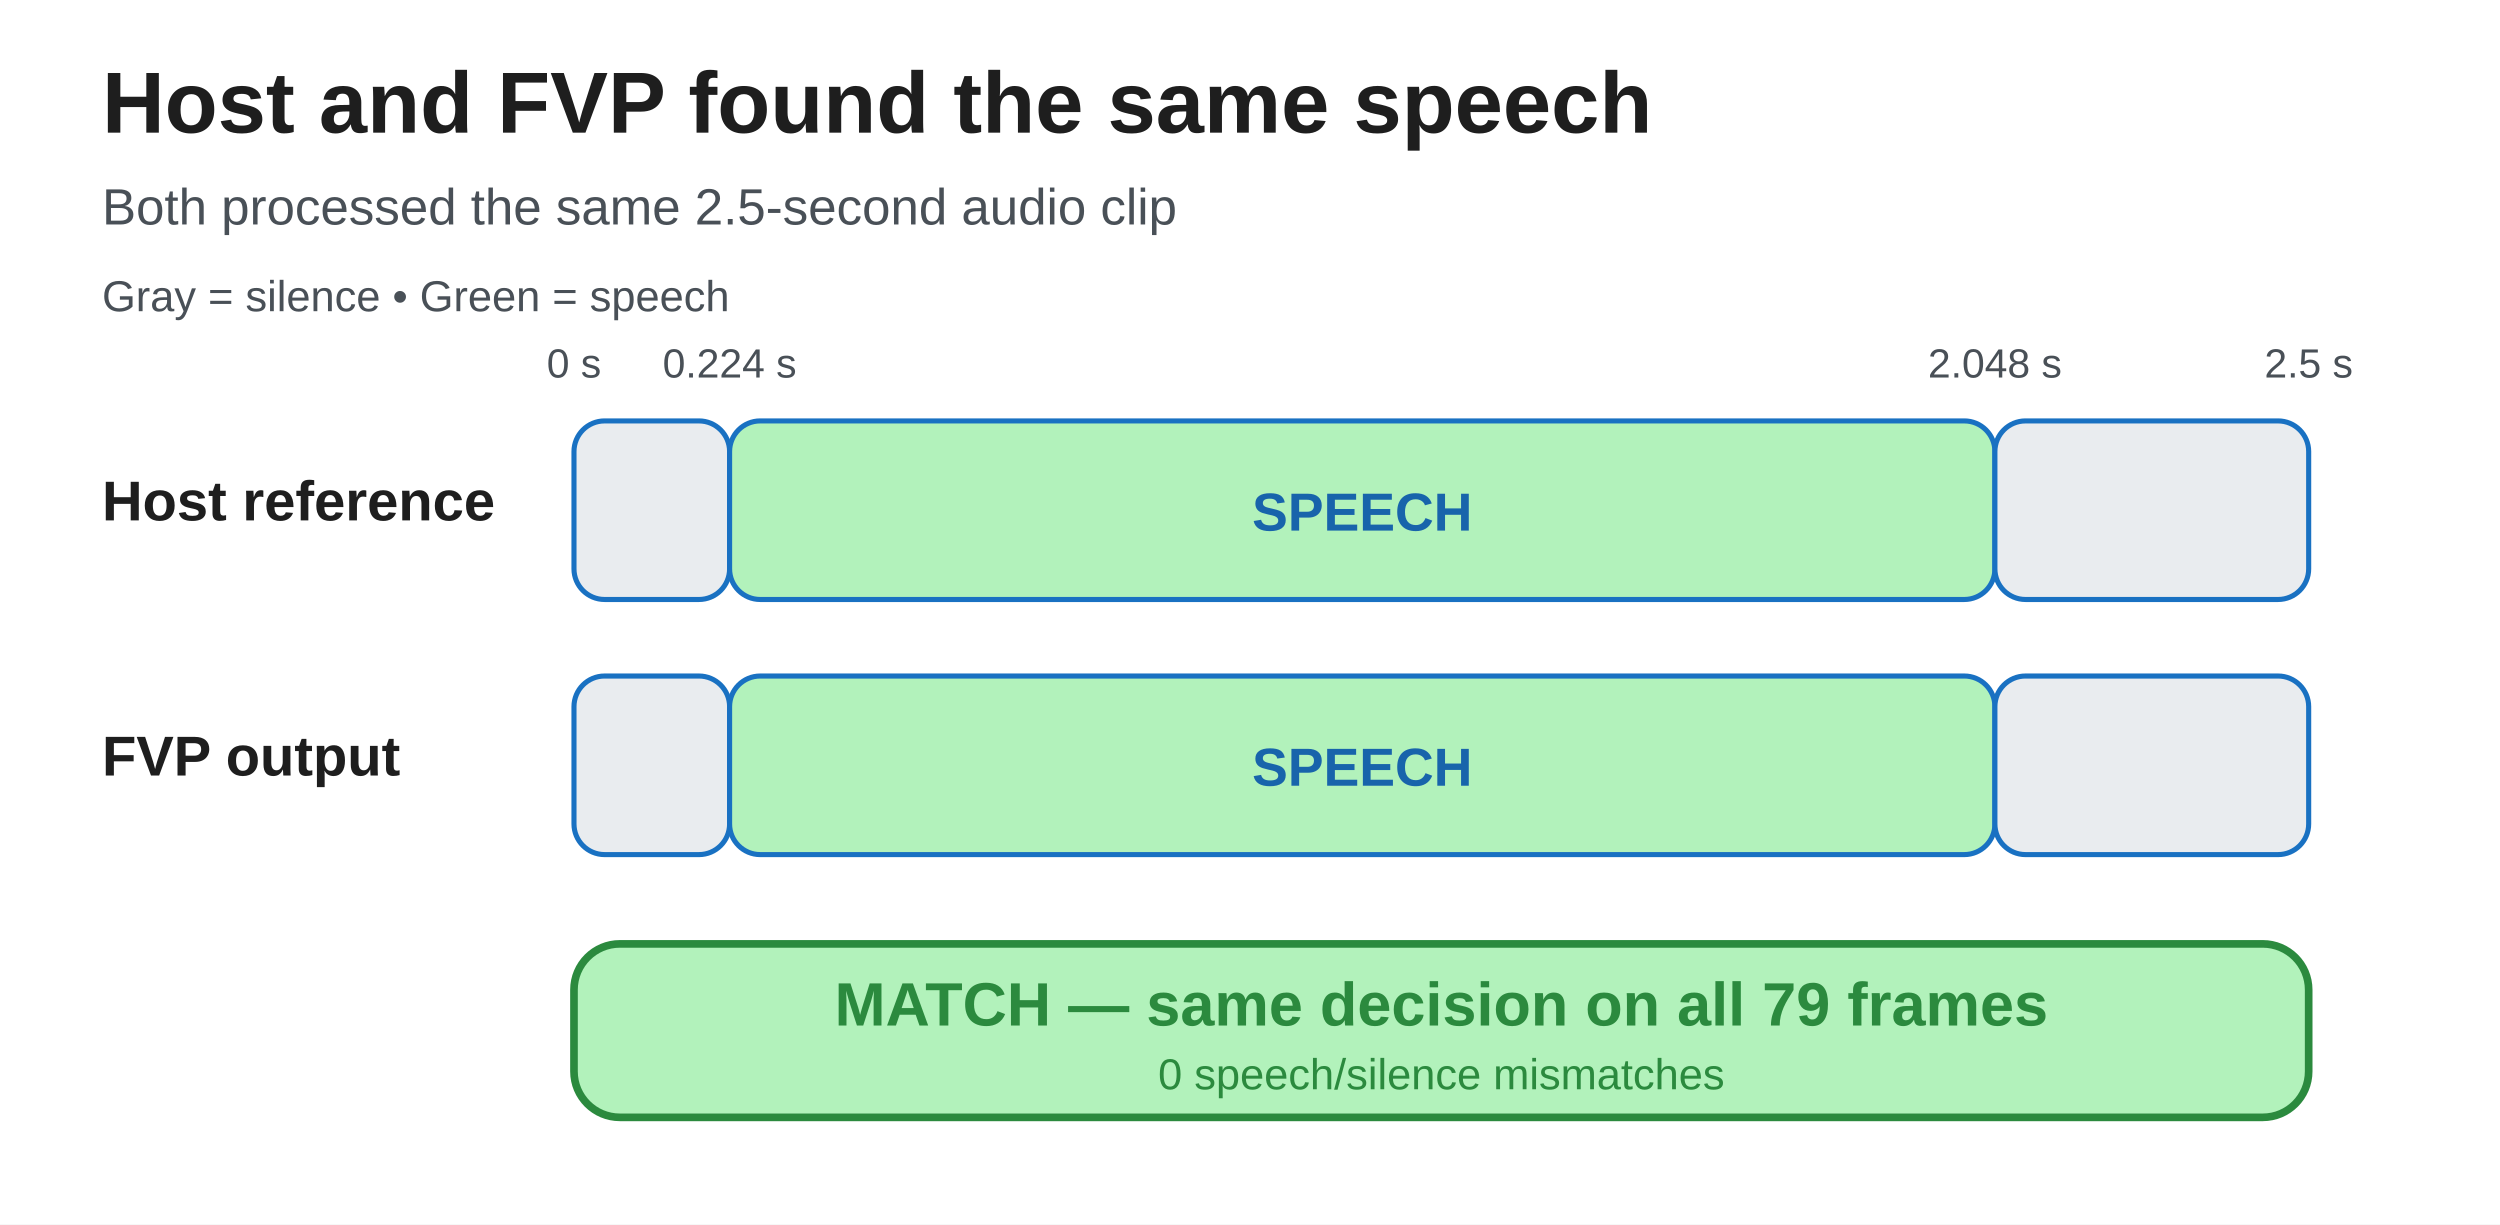
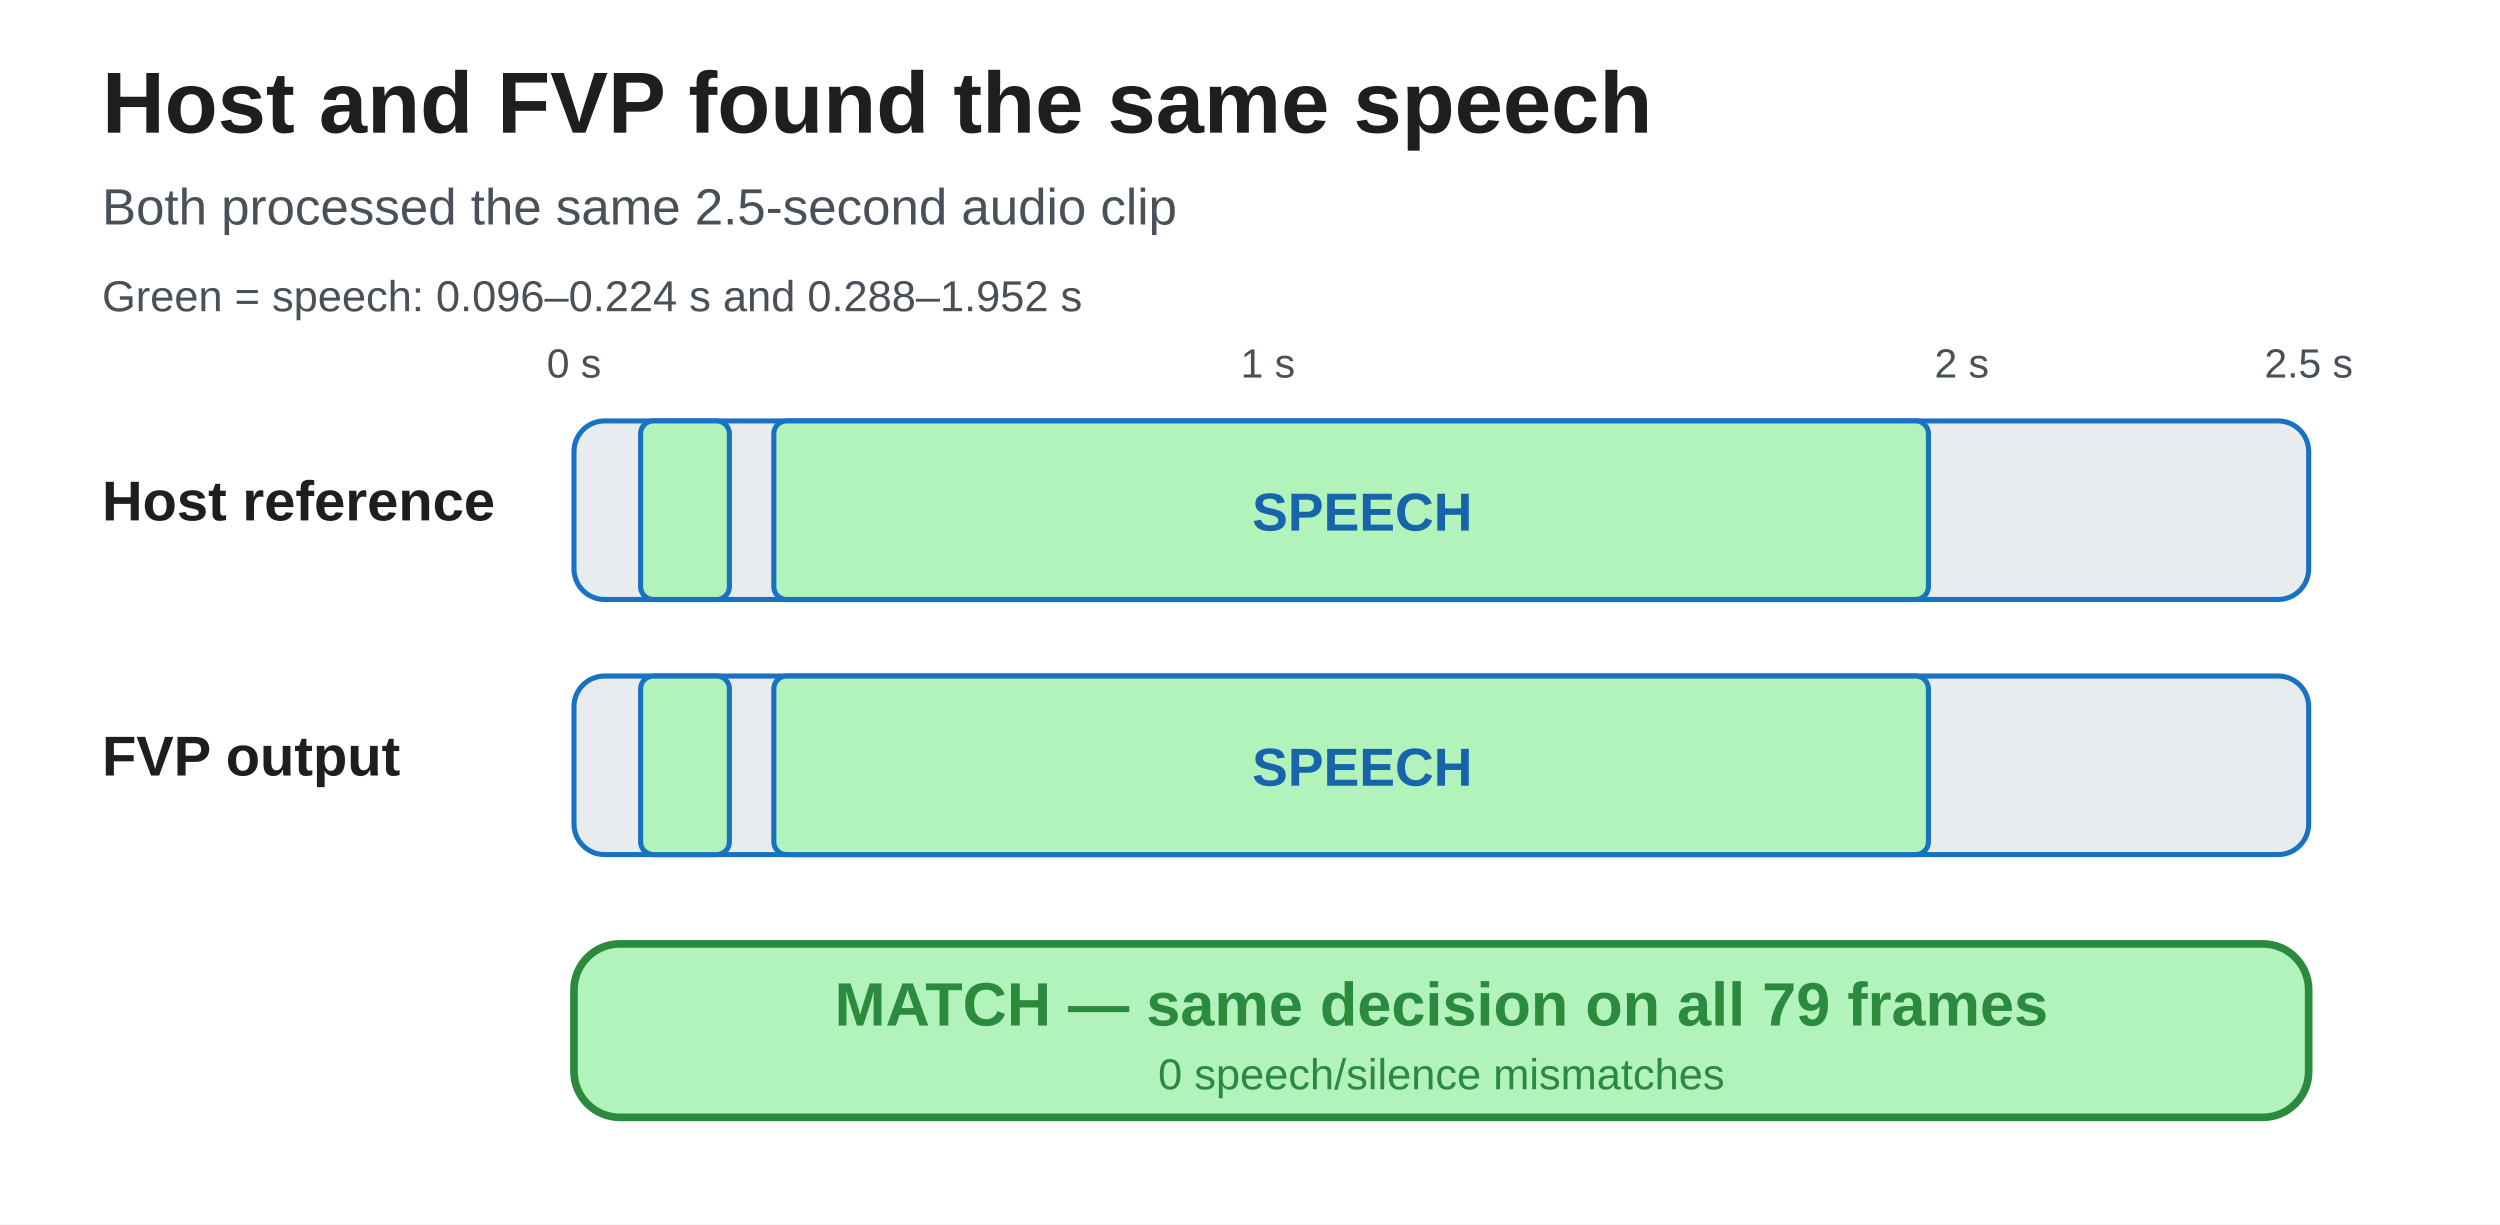
<svg xmlns="http://www.w3.org/2000/svg" viewBox="0 0 980 480" width="980" height="480" role="img" aria-labelledby="title desc">
  <rect width="980" height="480" fill="#ffffff" />
  <text x="40" y="52" font-family="Nunito, Arial, sans-serif" font-size="34" font-weight="700" fill="#1e1e1e">Host and FVP found the same speech</text>
  <text x="40" y="88" font-family="Nunito, Arial, sans-serif" font-size="20" fill="#495057">Both processed the same 2.5-second audio clip</text>
-   <text x="40" y="122" font-family="Nunito, Arial, sans-serif" font-size="17" fill="#495057">Gray = silence   •   Green = speech</text>
+   <text x="40" y="122" font-family="Nunito, Arial, sans-serif" font-size="17" fill="#495057">Green = speech: 0.096–0.224 s and 0.288–1.952 s</text>
  <text x="40" y="204" font-family="Nunito, Arial, sans-serif" font-size="22" font-weight="700" fill="#1e1e1e">Host reference</text>
  <text x="40" y="304" font-family="Nunito, Arial, sans-serif" font-size="22" font-weight="700" fill="#1e1e1e">FVP output</text>
  <text x="225" y="148" text-anchor="middle" font-family="Nunito, Arial, sans-serif" font-size="16" fill="#495057">0 s</text>
-   <text x="286" y="148" text-anchor="middle" font-family="Nunito, Arial, sans-serif" font-size="16" fill="#495057">0.224 s</text>
-   <text x="782" y="148" text-anchor="middle" font-family="Nunito, Arial, sans-serif" font-size="16" fill="#495057">2.048 s</text>
+   <text x="497" y="148" text-anchor="middle" font-family="Nunito, Arial, sans-serif" font-size="16" fill="#495057">1 s</text>
+   <text x="769" y="148" text-anchor="middle" font-family="Nunito, Arial, sans-serif" font-size="16" fill="#495057">2 s</text>
  <text x="905" y="148" text-anchor="middle" font-family="Nunito, Arial, sans-serif" font-size="16" fill="#495057">2.5 s</text>
  <g stroke="#1971c2" stroke-width="2">
-     <rect x="225" y="165" width="61" height="70" rx="12" fill="#e9ecef" />
-     <rect x="286" y="165" width="496" height="70" rx="12" fill="#b2f2bb" />
-     <rect x="782" y="165" width="123" height="70" rx="12" fill="#e9ecef" />
-     <rect x="225" y="265" width="61" height="70" rx="12" fill="#e9ecef" />
-     <rect x="286" y="265" width="496" height="70" rx="12" fill="#b2f2bb" />
-     <rect x="782" y="265" width="123" height="70" rx="12" fill="#e9ecef" />
+     <rect x="225" y="165" width="680" height="70" rx="12" fill="#e9ecef" />
+     <rect x="251.112" y="165" width="34.816" height="70" rx="5" fill="#b2f2bb" />
+     <rect x="303.336" y="165" width="452.608" height="70" rx="5" fill="#b2f2bb" />
+     <rect x="225" y="265" width="680" height="70" rx="12" fill="#e9ecef" />
+     <rect x="251.112" y="265" width="34.816" height="70" rx="5" fill="#b2f2bb" />
+     <rect x="303.336" y="265" width="452.608" height="70" rx="5" fill="#b2f2bb" />
  </g>
  <text x="534" y="208" text-anchor="middle" font-family="Nunito, Arial, sans-serif" font-size="21" font-weight="700" fill="#1864ab">SPEECH</text>
  <text x="534" y="308" text-anchor="middle" font-family="Nunito, Arial, sans-serif" font-size="21" font-weight="700" fill="#1864ab">SPEECH</text>
  <rect x="225" y="370" width="680" height="68" rx="18" fill="#b2f2bb" stroke="#2b8a3e" stroke-width="3" />
  <text x="565" y="402" text-anchor="middle" font-family="Nunito, Arial, sans-serif" font-size="24" font-weight="700" fill="#2b8a3e">MATCH — same decision on all 79 frames</text>
  <text x="565" y="427" text-anchor="middle" font-family="Nunito, Arial, sans-serif" font-size="17" fill="#2b8a3e">0 speech/silence mismatches</text>
</svg>
